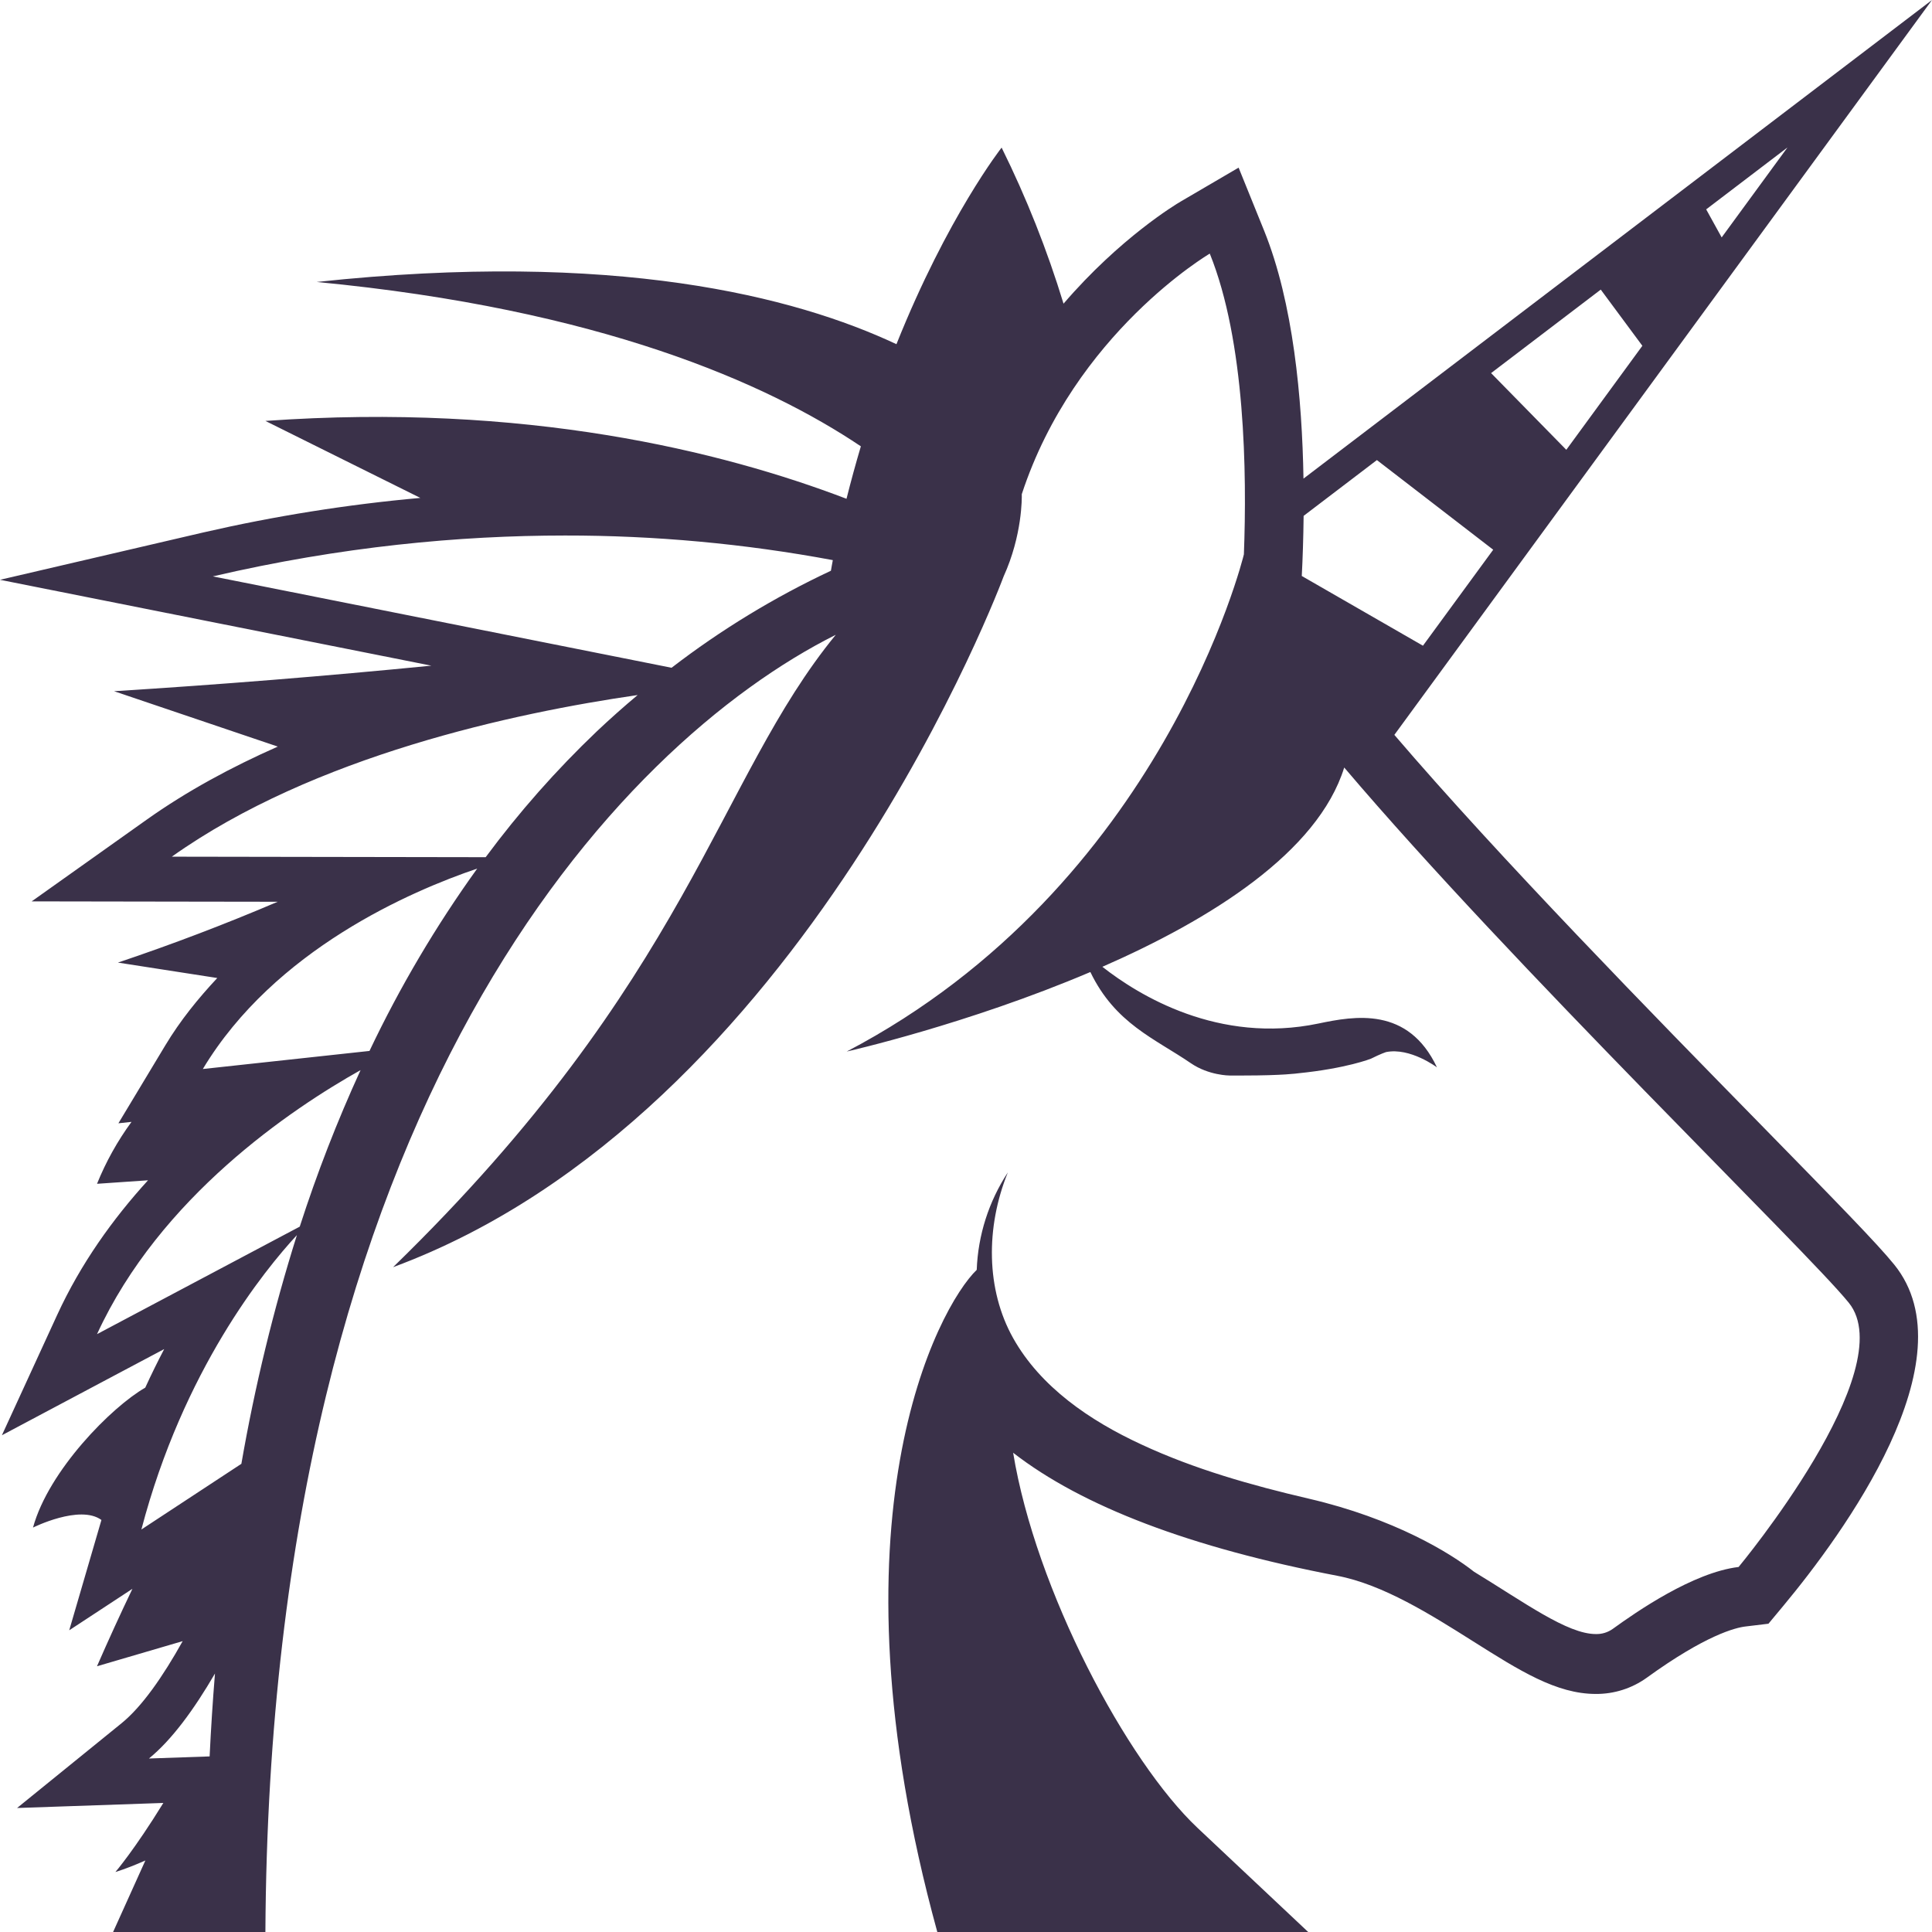
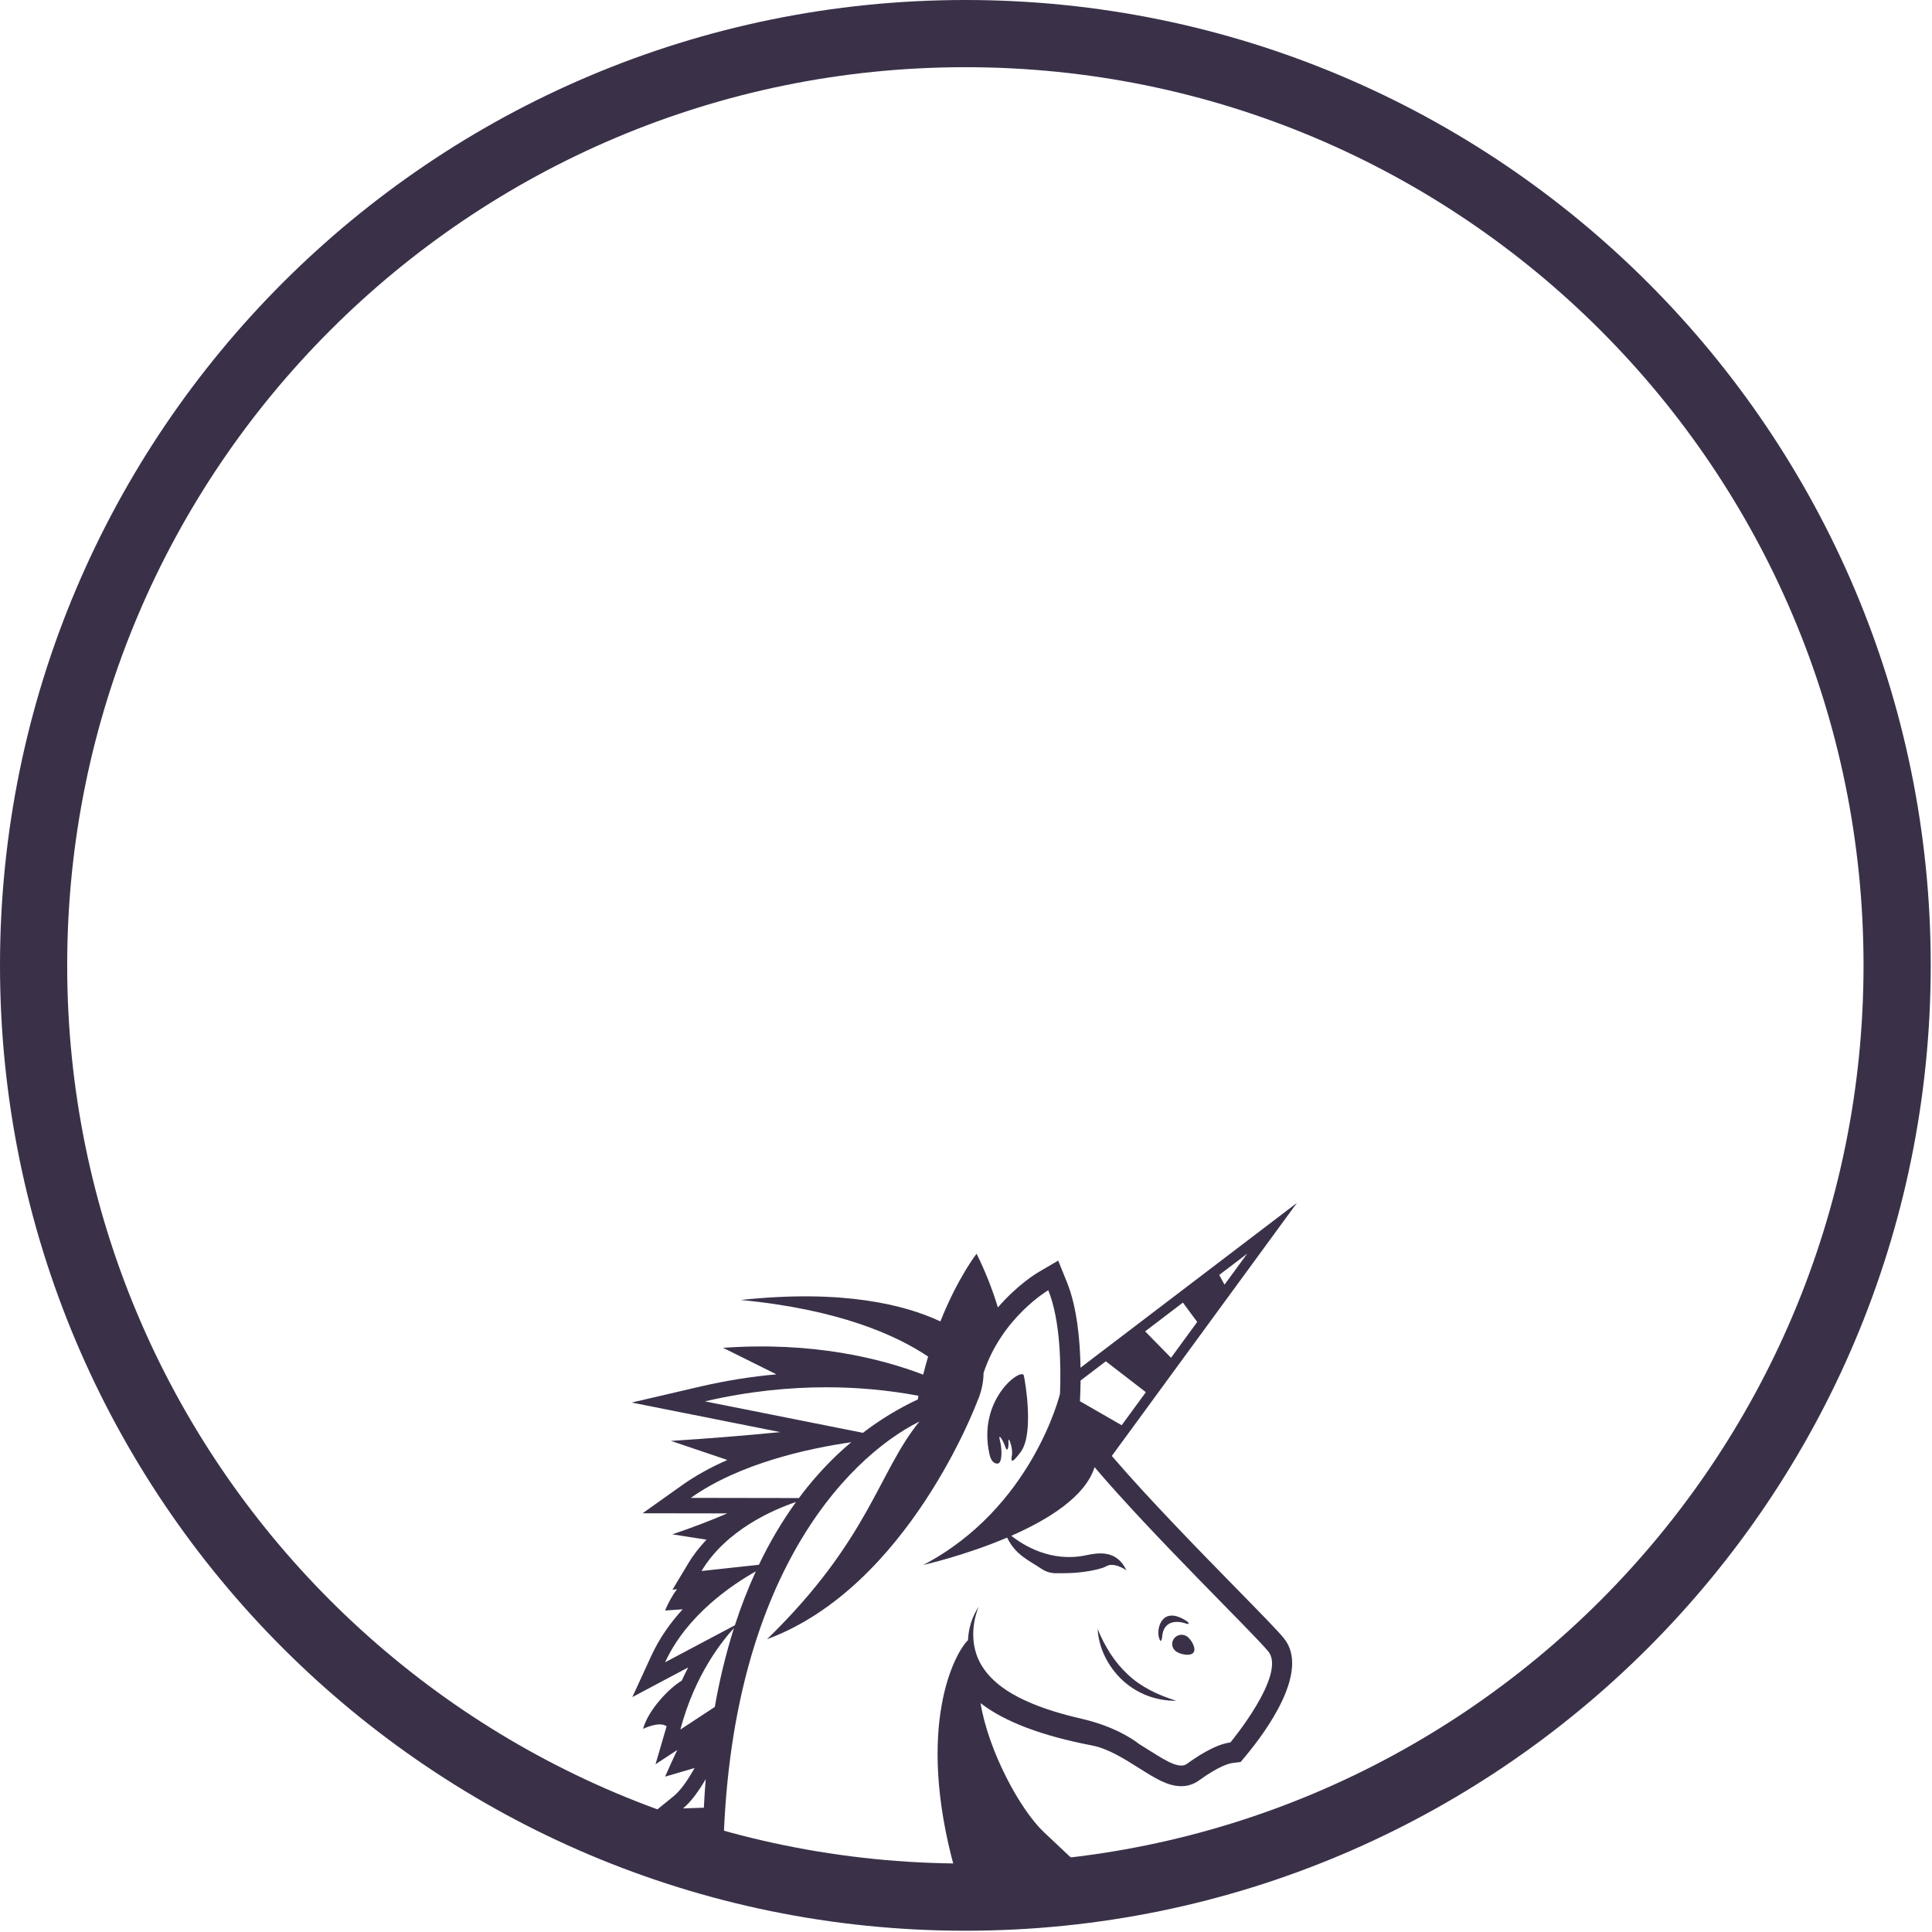
- <svg xmlns="http://www.w3.org/2000/svg" width="198" height="198" viewBox="0 0 198 198" fill="none">
-   <path d="M0.195 147.091L5.854 134.772C8.276 129.499 11.576 124.905 15.17 120.961L9.943 121.321C10.854 119.068 12.041 116.936 13.477 114.975L12.134 115.12L16.939 107.138C18.483 104.57 20.321 102.313 22.268 100.231L12.085 98.65C17.623 96.789 23.085 94.71 28.459 92.416L17.599 92.4L3.247 92.377L15.022 84.011C19.163 81.068 23.744 78.603 28.469 76.514L11.689 70.838C22.543 70.158 33.384 69.285 44.207 68.221L20.945 63.591L0 59.42L20.806 54.575C28.141 52.887 35.582 51.701 43.078 51.028L27.199 43.138C53.81 41.247 73.956 46.233 86.754 51.117C87.206 49.315 87.697 47.523 88.225 45.741C78.606 39.286 61.505 31.673 32.456 28.898C62.987 25.621 81.457 30.383 91.872 35.274C97.109 22.176 102.65 15.127 102.65 15.127C105.198 20.277 107.321 25.626 108.996 31.122C114.8 24.367 120.542 20.922 120.995 20.658L126.938 17.18L129.555 23.645C132.541 31.033 133.449 40.841 133.587 49.051L198 0L142.9 75.313C153.727 87.965 169.547 104.122 180.362 115.163C188.232 123.202 192.42 127.489 194.119 129.591C202.023 139.333 188.819 157.291 182.774 164.561L181.239 166.406L178.883 166.69C177.85 166.812 174.798 167.574 168.765 171.943C167.244 173.035 165.417 173.616 163.545 173.603C159.509 173.603 155.734 171.217 150.952 168.198C146.636 165.475 141.748 162.386 137.029 161.489C122.021 158.611 110.916 154.387 103.831 148.883C106.141 162.974 115.47 180.497 122.74 187.341L134.069 198H96.06C84.421 155.648 96.139 133.967 100.099 130.139C100.232 126.583 101.335 123.131 103.287 120.156C101.006 125.783 101.046 132.165 103.831 137.135C106.633 142.131 111.656 145.583 117.008 148.051C122.39 150.556 128.241 152.219 134.142 153.592C142.89 155.628 148.642 159.166 151.057 161.073L151.051 161.07C156.245 164.234 160.628 167.465 163.545 167.465C164.164 167.483 164.772 167.298 165.277 166.94C167.663 165.214 173.498 161.152 178.18 160.591C178.18 160.591 195.017 140.342 189.469 133.508C185.146 128.162 155.133 99.112 137.762 78.659C135.049 87.374 124.063 94.225 112.976 99.082C116.714 102.016 124.885 107.035 135.128 104.894C138.795 104.128 144.306 103.112 147.266 109.388C147.266 109.388 144.52 107.319 142.039 107.824C142.039 107.824 141.5 108 140.5 108.5C140.5 108.5 138 109.5 133 110C133 110 131.5 110.223 127.463 110.223C127.463 110.223 127 110.223 126 110.223C126 110.223 123.885 110.223 122.044 108.963C118.351 106.435 114.296 104.91 111.745 99.617C99.129 104.983 86.777 107.765 86.777 107.765C119.163 90.809 127.413 57.093 127.479 56.816C127.796 48.493 127.621 34.983 123.984 25.991C123.984 25.991 110.134 34.122 104.716 50.648C104.726 51.002 104.778 54.843 102.854 59.08C102.854 59.08 82.414 114.272 40.286 129.865C70.772 100.214 73.405 80.008 85.655 65.056C63.469 76.167 27.651 113.352 27.199 198H11.59L14.899 190.671C13.87 191.123 12.847 191.535 11.827 191.852C11.827 191.852 13.774 189.592 16.741 184.774L15.411 184.82L1.749 185.292L12.448 176.613C14.546 174.91 16.685 171.841 18.721 168.191L9.94 170.765C11.103 168.099 12.313 165.453 13.57 162.829L7.095 167.079L10.395 155.773C8.181 154.156 3.383 156.552 3.383 156.552C4.98 150.698 11.467 144.164 14.886 142.214C15.499 140.879 16.146 139.561 16.827 138.26L12.022 140.808L0.195 147.091ZM176.444 24.331L183.19 15.111L174.857 21.457L176.444 24.331ZM168.317 35.439L164.053 29.68L152.813 38.237L160.522 46.098L168.317 35.439ZM145.83 66.175L153.031 56.338L141.111 47.15L133.601 52.869C133.574 55.176 133.505 57.258 133.412 59.03L145.83 66.175ZM85.156 58.492C85.222 58.139 85.279 57.757 85.351 57.404C76.299 55.717 67.11 54.873 57.902 54.882C47.111 54.882 34.957 56.011 21.813 59.07L68.825 68.435C73.892 64.538 79.368 61.205 85.156 58.492ZM61.172 74.946C62.527 73.666 63.921 72.427 65.35 71.231C52.711 73.059 32.149 77.468 17.609 87.796L49.774 87.849C53.196 83.229 57.01 78.912 61.172 74.946ZM48.906 89.017C42.131 91.314 28.146 97.32 20.787 109.557L37.867 107.705C40.977 101.156 44.671 94.902 48.906 89.017ZM15.262 180.22L21.483 180.005C21.619 177.171 21.801 174.339 22.031 171.511C19.902 175.167 17.612 178.312 15.262 180.22ZM14.49 156.75L24.737 150.018C26.114 142.087 28.015 134.257 30.429 126.578C27.09 130.185 18.784 140.392 14.49 156.75ZM30.72 125.71C32.48 120.245 34.561 114.889 36.953 109.669C29.875 113.642 16.404 122.668 9.943 136.729L30.72 125.71Z" fill="#3A3149" />
+ <svg xmlns="http://www.w3.org/2000/svg" width="575" height="575" viewBox="0 0 575 575" fill="none">
+   <path d="M304.707 409.381C305.195 411.536 307.759 426.817 303.772 432.151C301.081 435.753 300.807 435.16 301.173 433.063C301.54 430.944 300.011 427.033 300.135 428.986C300.256 430.944 299.777 432.414 299.17 430.546C298.567 428.709 296.912 426.094 297.605 428.772C298.306 431.439 298.293 435.558 296.886 435.6C295.491 435.622 294.796 434.235 294.472 432.752C290.808 416.317 304.136 406.866 304.707 409.381Z" fill="#3A3149" />
+   <path d="M349.417 487.653C349.864 487.066 350.523 486.676 351.252 486.567C351.982 486.458 352.726 486.637 353.325 487.067C354.567 487.964 356.122 490.615 355.196 491.832C354.277 493.053 351.238 492.378 349.992 491.479C348.758 490.586 348.495 488.867 349.417 487.653Z" fill="#3A3149" />
+   <path d="M335.668 498.365C339.595 502.087 344.584 504.464 350.068 506.169C347.149 506.219 344.247 505.714 341.516 504.683C338.752 503.628 336.214 502.054 334.04 500.047C329.754 496.015 326.969 490.467 326.689 484.817C327.709 487.45 329.032 489.874 330.484 492.172C331.952 494.442 333.693 496.522 335.668 498.365Z" fill="#3A3149" />
+   <path d="M352.859 483.164C351.749 482.745 346.328 481.343 345.875 487.183C345.875 487.183 345.567 489.8 344.882 487.205C344.202 484.595 345.825 477.862 352.93 482.308C354.195 483.096 353.968 483.589 352.859 483.164Z" fill="#3A3149" />
+   <path d="M188.195 505.091L193.854 492.772C196.276 487.499 199.576 482.905 203.17 478.961L197.943 479.321C198.854 477.068 200.041 474.936 201.477 472.975L200.134 473.12L204.939 465.138C206.483 462.57 208.321 460.313 210.268 458.231L200.085 456.65C205.623 454.789 211.085 452.71 216.459 450.416L205.599 450.4L191.247 450.377L203.022 442.011C207.163 439.068 211.743 436.603 216.469 434.514L199.689 428.838C210.543 428.158 221.384 427.286 232.207 426.221L208.945 421.591L188 417.42L208.807 412.575C216.141 410.887 223.582 409.701 231.078 409.028L215.199 401.138C241.81 399.247 261.956 404.233 274.754 409.117C275.206 407.315 275.697 405.523 276.226 403.741C266.606 397.286 249.505 389.673 220.456 386.898C250.987 383.621 269.457 388.383 279.872 393.274C285.109 380.176 290.65 373.127 290.65 373.127C293.198 378.277 295.321 383.626 296.996 389.122C302.8 382.367 308.542 378.922 308.995 378.658L314.938 375.18L317.555 381.644C320.541 389.033 321.449 398.841 321.587 407.051L386 358L330.9 433.313C341.727 445.965 357.547 462.122 368.362 473.163C376.232 481.202 380.42 485.489 382.119 487.591C390.023 497.333 376.819 515.291 370.774 522.561L369.239 524.406L366.883 524.69C365.85 524.812 362.798 525.574 356.765 529.943C355.244 531.035 353.417 531.616 351.545 531.603C347.509 531.603 343.734 529.217 338.952 526.198C334.636 523.475 329.748 520.386 325.029 519.489C310.021 516.611 298.916 512.387 291.831 506.883C294.141 520.974 303.47 538.497 310.74 545.341L322.069 556H284.06C272.421 513.648 284.139 491.967 288.099 488.139C288.232 484.583 289.335 481.131 291.287 478.156C289.006 483.783 289.046 490.165 291.831 495.135C294.633 500.131 299.656 503.583 305.008 506.051C310.39 508.556 316.241 510.219 322.142 511.592C330.89 513.628 336.642 517.166 339.057 519.073L339.051 519.07C344.245 522.234 348.628 525.465 351.545 525.465C352.164 525.483 352.772 525.298 353.277 524.94C355.663 523.214 361.498 519.152 366.18 518.591C366.18 518.591 383.017 498.342 377.469 491.508C373.146 486.162 343.133 457.112 325.762 436.659C323.049 445.374 312.063 452.225 300.976 457.083C304.714 460.016 312.885 465.035 323.128 462.894C326.795 462.128 332.306 461.112 335.266 467.388C335.266 467.388 332.52 465.319 330.039 465.824C330.039 465.824 329.5 466 328.5 466.5C328.5 466.5 326 467.5 321 468C321 468 319.5 468.223 315.463 468.223C315.463 468.223 315 468.223 314 468.223C314 468.223 311.885 468.223 310.044 466.963C306.351 464.435 302.296 462.91 299.745 457.617C287.129 462.983 274.777 465.765 274.777 465.765C307.163 448.809 315.413 415.093 315.479 414.816C315.796 406.493 315.621 392.983 311.984 383.991C311.984 383.991 298.134 392.122 292.716 408.648C292.726 409.001 292.778 412.843 290.854 417.08C290.854 417.08 270.414 472.272 228.286 487.865C258.772 458.214 261.405 438.008 273.655 423.056C251.469 434.167 215.651 471.352 215.199 556H199.59L202.9 548.671C201.87 549.123 200.847 549.535 199.827 549.852C199.827 549.852 201.774 547.592 204.741 542.774L203.411 542.82L189.749 543.292L200.448 534.613C202.546 532.91 204.685 529.841 206.721 526.191L197.94 528.765C199.103 526.099 200.313 523.453 201.57 520.829L195.095 525.079L198.395 513.773C196.181 512.156 191.383 514.552 191.383 514.552C192.98 508.698 199.468 502.164 202.886 500.214C203.499 498.879 204.146 497.561 204.827 496.26L200.022 498.808L188.195 505.091ZM364.444 382.331L371.19 373.111L362.857 379.457L364.444 382.331ZM356.317 393.439L352.053 387.68L340.813 396.237L348.522 404.098L356.317 393.439ZM333.83 424.175L341.031 414.338L329.111 405.15L321.601 410.869C321.574 413.176 321.505 415.258 321.412 417.03L333.83 424.175ZM273.157 416.493C273.223 416.139 273.279 415.757 273.351 415.403C264.299 413.717 255.11 412.873 245.902 412.882C235.111 412.882 222.957 414.011 209.813 417.07L256.825 426.435C261.892 422.538 267.368 419.205 273.157 416.493ZM249.172 432.946C250.527 431.666 251.921 430.427 253.35 429.23C240.711 431.059 220.149 435.467 205.609 445.796L237.774 445.849C241.196 441.229 245.01 436.912 249.172 432.946ZM236.906 447.018C230.131 449.314 216.146 455.32 208.787 467.557L225.867 465.705C228.977 459.156 232.671 452.902 236.906 447.018ZM203.262 538.22L209.483 538.005C209.619 535.171 209.801 532.339 210.031 529.511C207.902 533.167 205.612 536.312 203.262 538.22ZM202.49 514.75L212.737 508.018C214.114 500.087 216.015 492.257 218.429 484.578C215.09 488.185 206.784 498.392 202.49 514.75ZM218.72 483.71C220.48 478.245 222.561 472.889 224.953 467.669C217.875 471.642 204.404 480.668 197.943 494.729L218.72 483.71Z" fill="#3A3149" />
+   <circle cx="287.311" cy="287.311" r="277.311" stroke="#3A3149" stroke-width="20" />
</svg>
